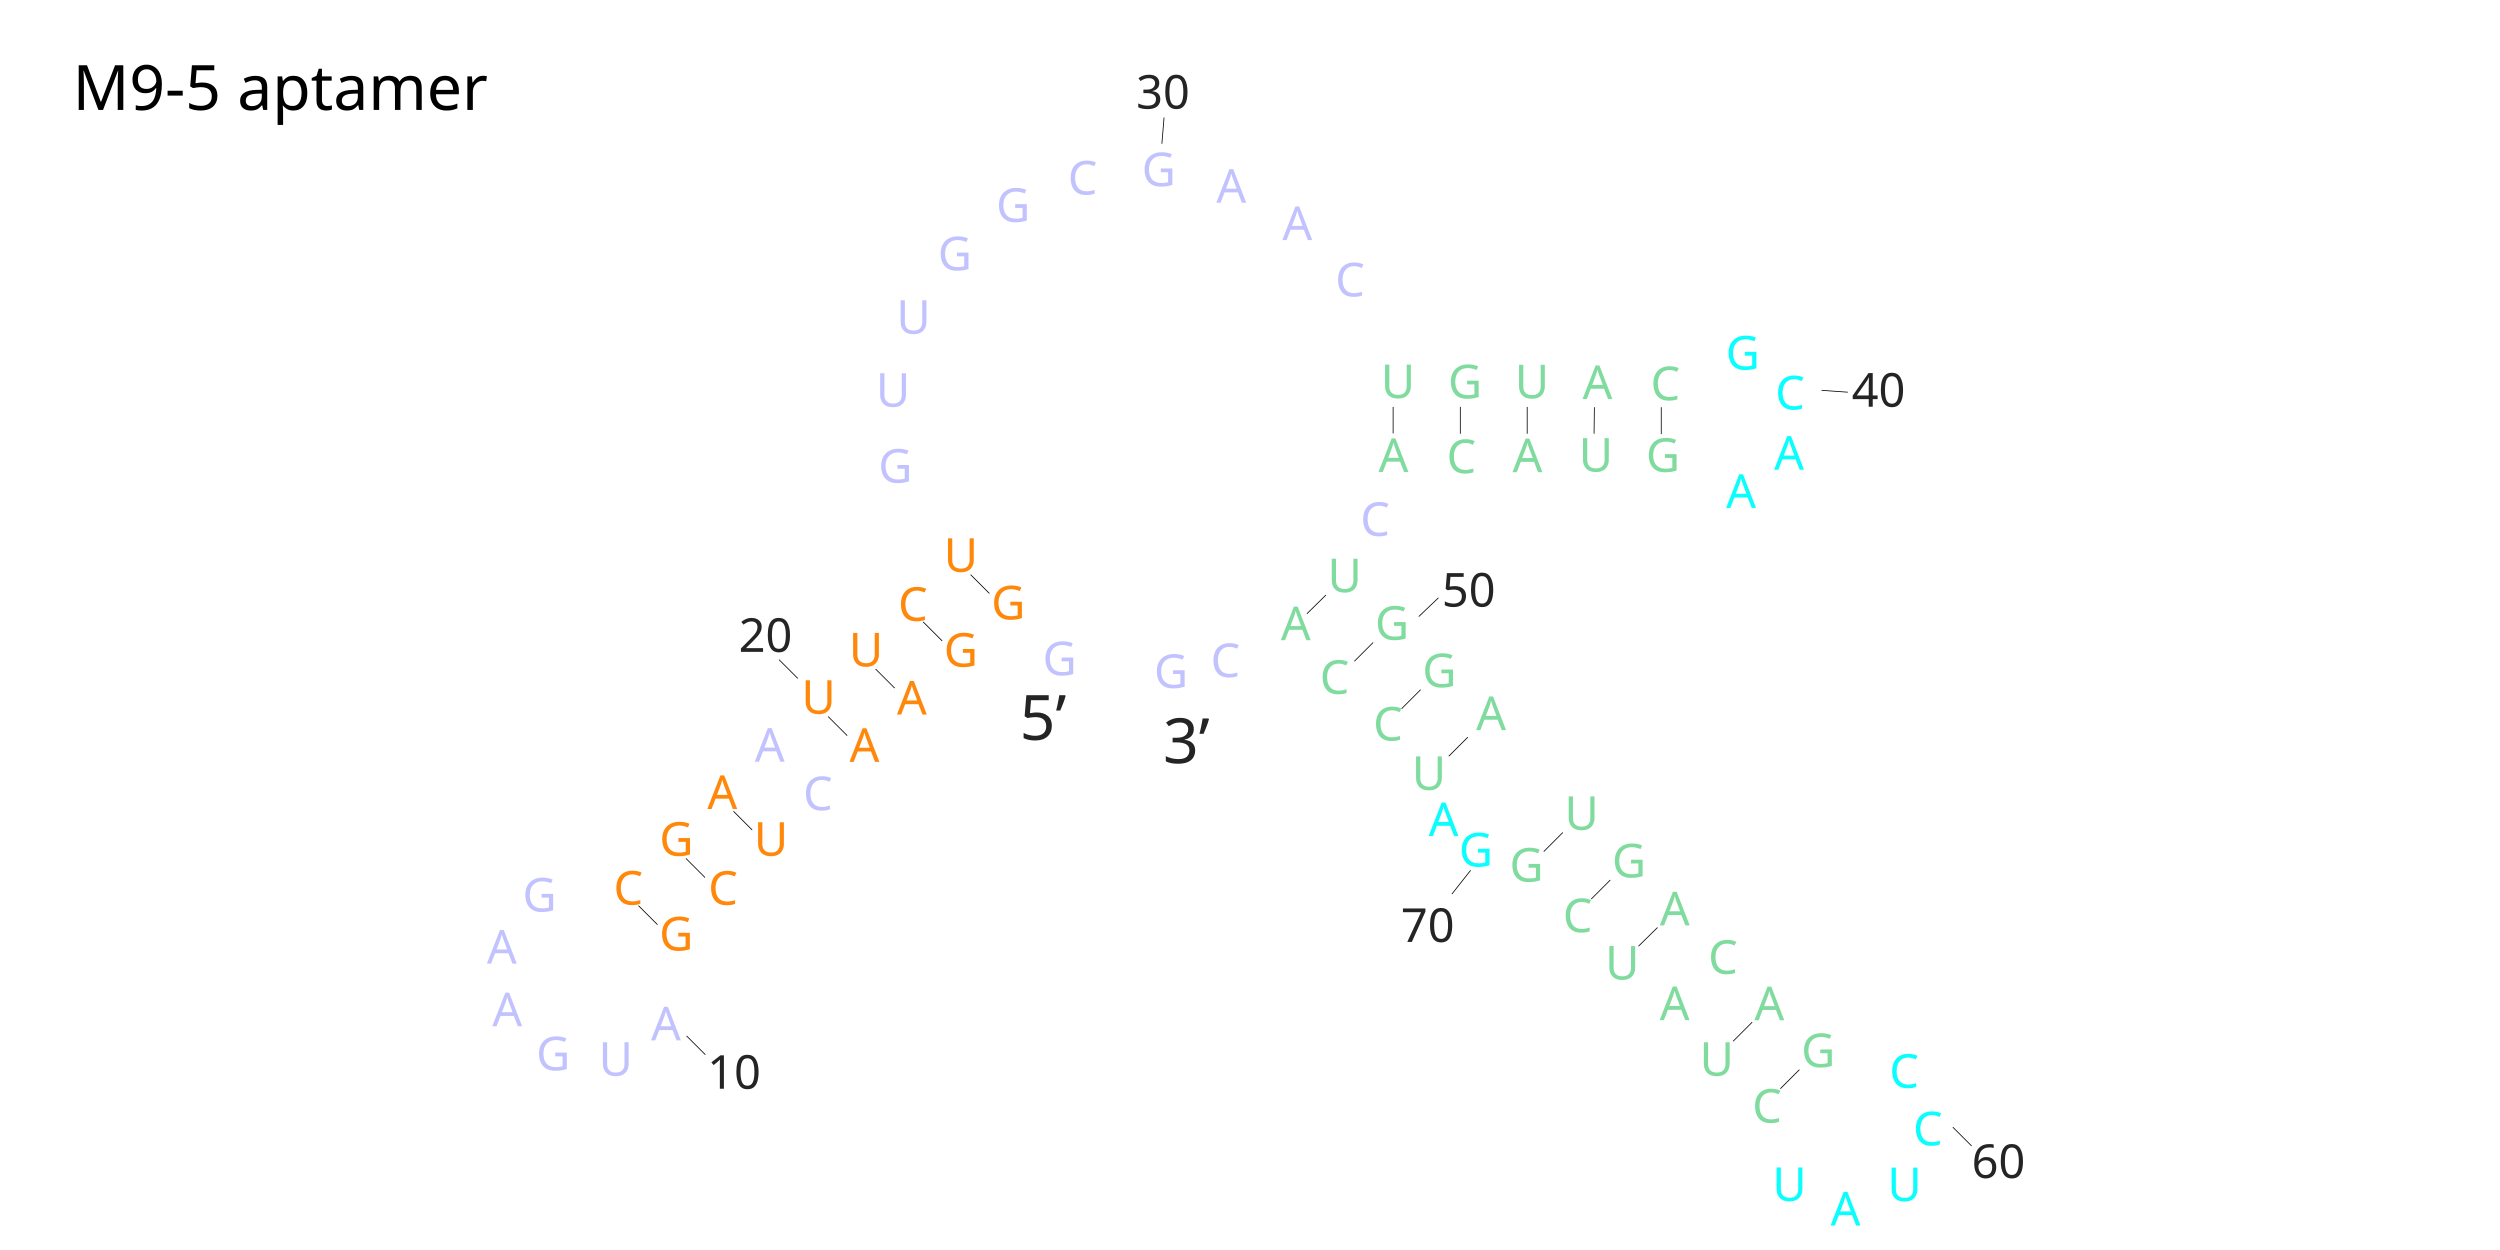
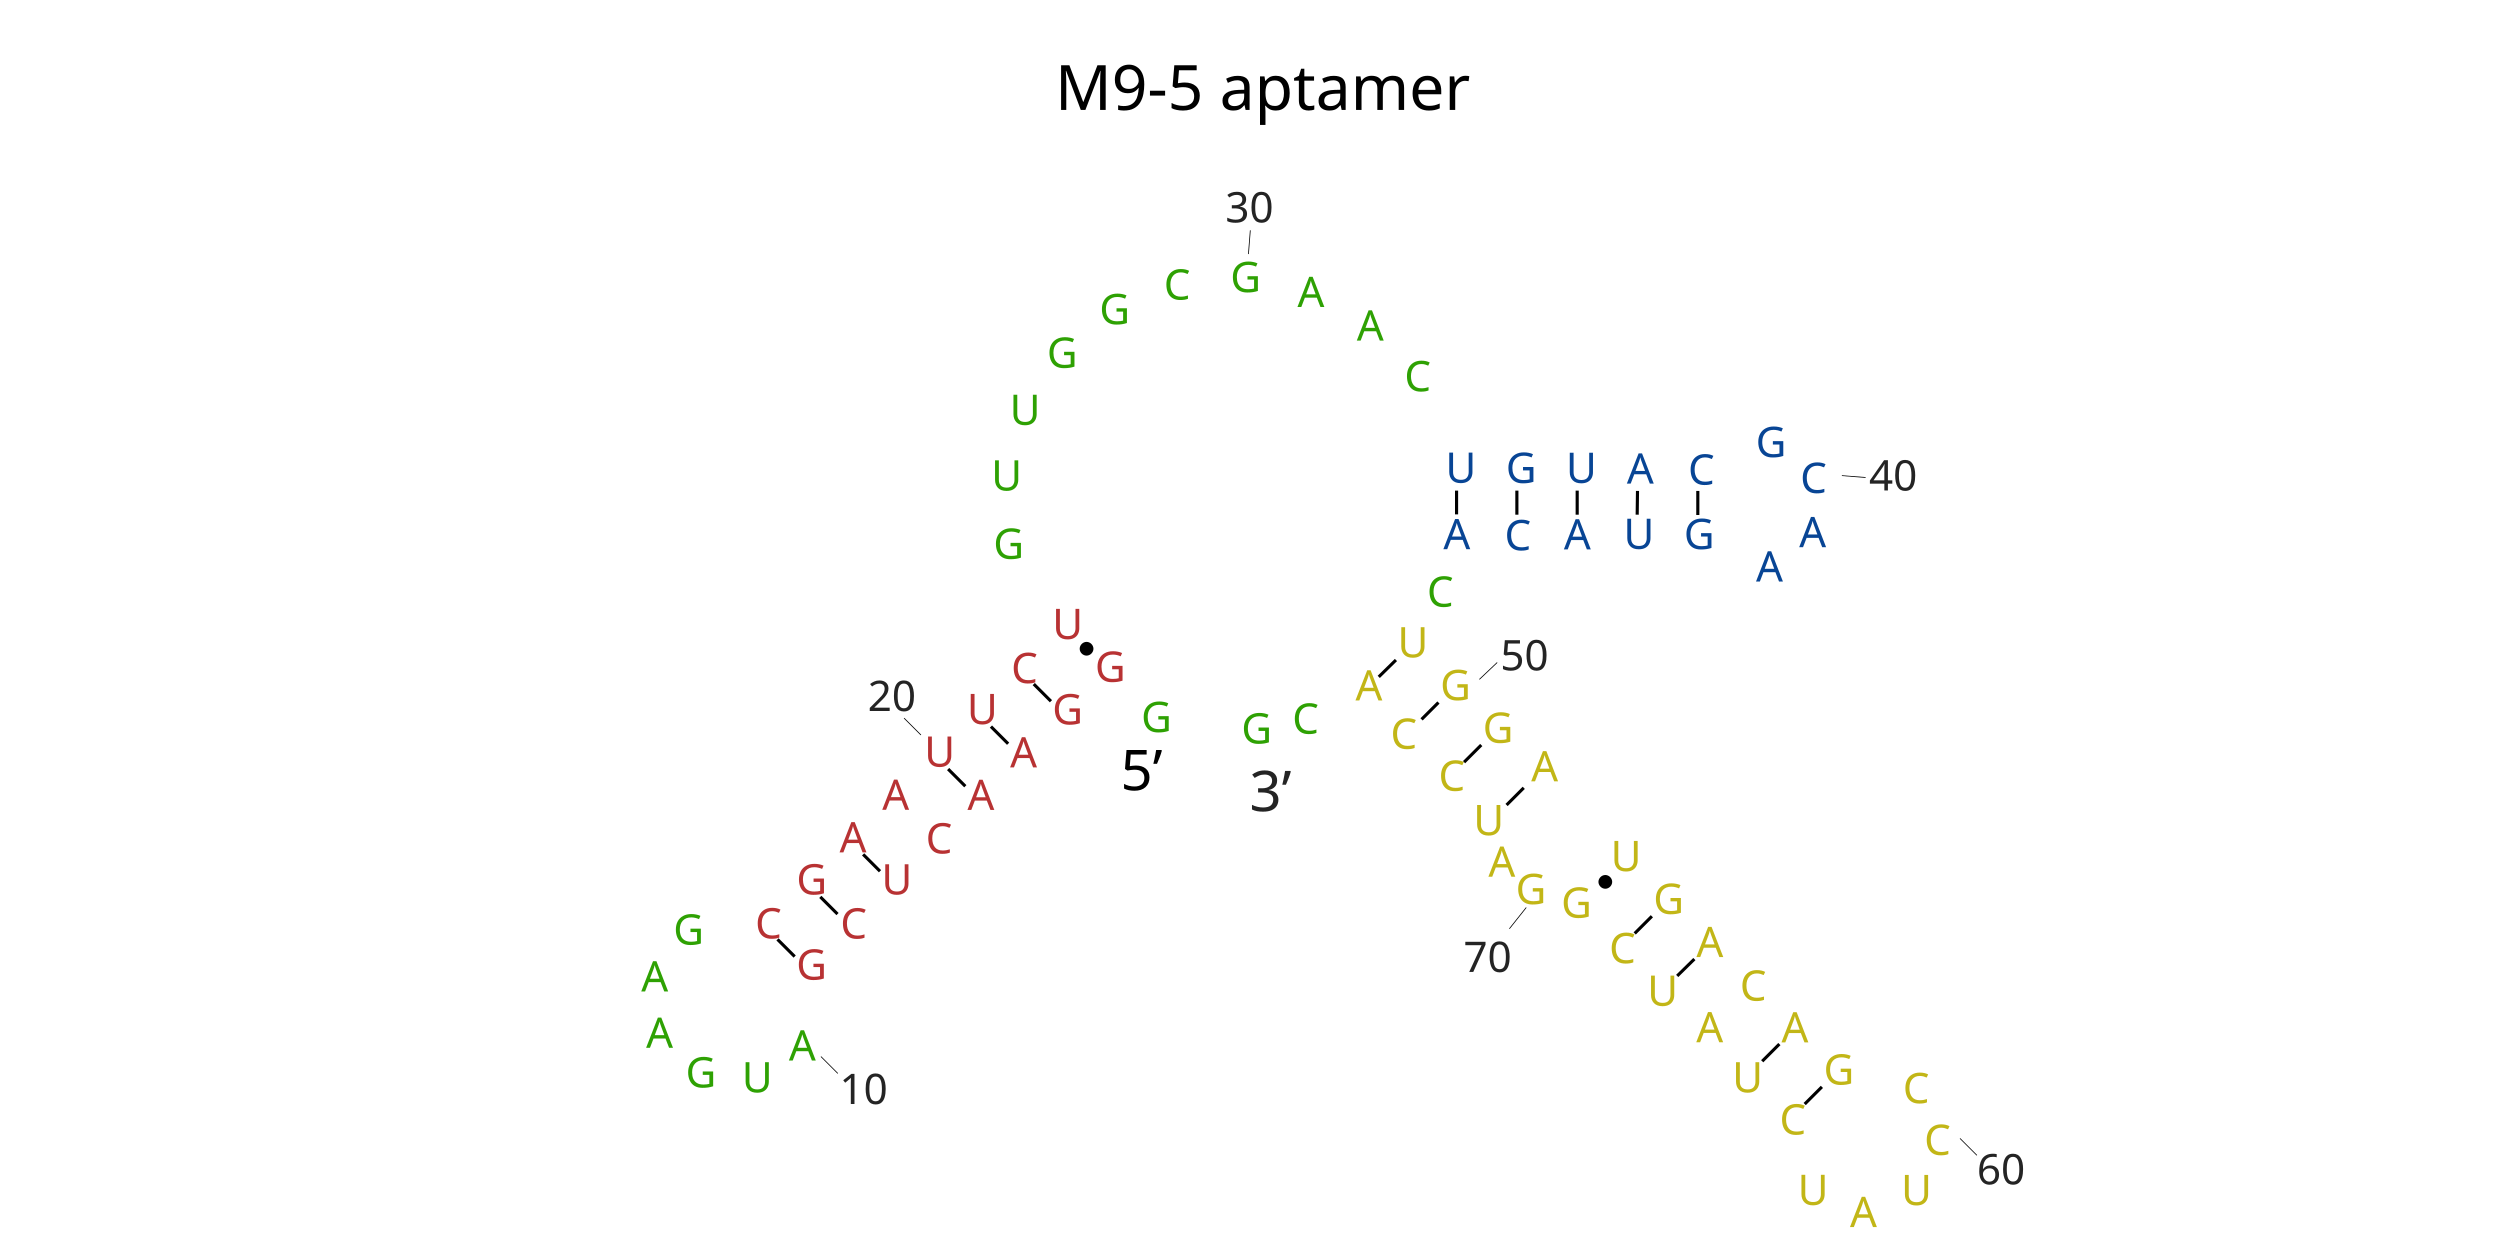
<svg xmlns="http://www.w3.org/2000/svg" version="1.1" id="图层_1" x="0px" y="0px" viewBox="0 0 800 400" style="enable-background:new 0 0 800 400;" xml:space="preserve">
  <style type="text/css">
- 	.st0{fill:none;stroke:#000000;stroke-width:0.25;stroke-miterlimit:10;}
- 	.st1{fill:#C2C2FF;}
+ 	.st0{fill:none;stroke:#000000;stroke-miterlimit:10;}
+ 	.st1{fill:#2EA103;}
	.st2{font-family:'ArialMT';}
- 	.st3{font-size:15px;}
- 	.st4{fill:#FF870A;}
- 	.st5{fill:#80DB9E;}
- 	.st6{fill:#09FEFE;}
- 	.st7{fill:#242424;}
- 	.st8{font-size:20px;}
+ 	.st3{font-size:13.493px;}
+ 	.st4{fill:#B83233;}
+ 	.st5{fill:#084595;}
+ 	.st6{fill:#C2B617;}
+ 	.st7{font-size:17.991px;}
+ 	.st8{fill:#242424;}
+ 	.st9{font-size:20px;}
+ 	.st10{fill:none;stroke:#000000;stroke-width:0.25;stroke-miterlimit:10;}
+ 	.st11{stroke:#000000;stroke-miterlimit:10;}
</style>
-   <line class="st0" x1="316.6" y1="189.9" x2="310.6" y2="183.9" />
-   <line class="st0" x1="301.5" y1="205.1" x2="295.4" y2="199" />
-   <line class="st0" x1="286.3" y1="220.2" x2="280.2" y2="214.1" />
-   <line class="st0" x1="271.1" y1="235.4" x2="265" y2="229.3" />
-   <line class="st0" x1="240.7" y1="265.6" x2="234.7" y2="259.6" />
-   <line class="st0" x1="225.6" y1="280.8" x2="219.5" y2="274.7" />
-   <line class="st0" x1="210.4" y1="295.9" x2="204.3" y2="289.8" />
-   <line class="st0" x1="445.8" y1="130.2" x2="445.8" y2="138.7" />
-   <line class="st0" x1="467.3" y1="130.2" x2="467.3" y2="138.8" />
-   <line class="st0" x1="488.7" y1="130.2" x2="488.7" y2="138.8" />
-   <line class="st0" x1="510.2" y1="130.3" x2="510.1" y2="138.8" />
-   <line class="st0" x1="531.6" y1="130.3" x2="531.6" y2="138.9" />
-   <line class="st0" x1="424.3" y1="190.4" x2="418.2" y2="196.4" />
-   <line class="st0" x1="439.4" y1="205.6" x2="433.4" y2="211.6" />
-   <line class="st0" x1="454.6" y1="220.7" x2="448.5" y2="226.8" />
-   <line class="st0" x1="469.7" y1="235.9" x2="463.6" y2="242" />
-   <line class="st0" x1="500.1" y1="266.4" x2="494" y2="272.5" />
-   <line class="st0" x1="515.3" y1="281.6" x2="509.2" y2="287.7" />
-   <line class="st0" x1="530.4" y1="296.8" x2="524.3" y2="302.8" />
-   <line class="st0" x1="560.7" y1="327.1" x2="554.6" y2="333.2" />
-   <line class="st0" x1="575.8" y1="342.3" x2="569.7" y2="348.4" />
-   <text transform="matrix(1 0 0 1 333.625 216.0763)" class="st1 st2 st3">G</text>
-   <text transform="matrix(1 0 0 1 317.1968 198.2016)" class="st4 st2 st3">G</text>
-   <text transform="matrix(1 0 0 1 302.0146 213.3409)" class="st4 st2 st3">G</text>
-   <text transform="matrix(1 0 0 1 287.0137 228.656)" class="st4 st2 st3">A</text>
-   <text transform="matrix(1 0 0 1 271.8359 243.791)" class="st4 st2 st3">A</text>
-   <text transform="matrix(1 0 0 1 256.9854 259.2536)" class="st1 st2 st3">C</text>
-   <text transform="matrix(1 0 0 1 241.2529 273.8364)" class="st4 st2 st3">U</text>
-   <text transform="matrix(1 0 0 1 226.627 289.5245)" class="st4 st2 st3">C</text>
-   <text transform="matrix(1 0 0 1 210.9414 304.1516)" class="st4 st2 st3">G</text>
-   <text transform="matrix(1 0 0 1 208.3164 332.9283)" class="st1 st2 st3">A</text>
-   <text transform="matrix(1 0 0 1 191.5781 344.2299)" class="st1 st2 st3">U</text>
-   <text transform="matrix(1 0 0 1 171.5693 342.4917)" class="st1 st2 st3">G</text>
-   <text transform="matrix(1 0 0 1 157.5283 328.4142)" class="st1 st2 st3">A</text>
-   <text transform="matrix(1 0 0 1 155.8027 308.3542)" class="st1 st2 st3">A</text>
-   <text transform="matrix(1 0 0 1 167.1953 291.6949)" class="st1 st2 st3">G</text>
-   <text transform="matrix(1 0 0 1 196.3135 289.4806)" class="st4 st2 st3">C</text>
-   <text transform="matrix(1 0 0 1 210.9873 273.8403)" class="st4 st2 st3">G</text>
-   <text transform="matrix(1 0 0 1 226.3438 258.8825)" class="st4 st2 st3">A</text>
-   <text transform="matrix(1 0 0 1 241.5234 243.7491)" class="st1 st2 st3">A</text>
-   <text transform="matrix(1 0 0 1 256.4766 228.3881)" class="st4 st2 st3">U</text>
-   <text transform="matrix(1 0 0 1 271.6543 213.2473)" class="st4 st2 st3">U</text>
-   <text transform="matrix(1 0 0 1 287.3853 198.666)" class="st4 st2 st3">C</text>
-   <text transform="matrix(1 0 0 1 302.0127 182.9776)" class="st4 st2 st3">U</text>
-   <text transform="matrix(1 0 0 1 281.0513 154.4479)" class="st1 st2 st3">G</text>
-   <text transform="matrix(1 0 0 1 280.3066 130.1512)" class="st1 st2 st3">U</text>
-   <text transform="matrix(1 0 0 1 286.8545 106.7935)" class="st1 st2 st3">U</text>
-   <text transform="matrix(1 0 0 1 300.0981 86.488)" class="st1 st2 st3">G</text>
-   <text transform="matrix(1 0 0 1 318.7573 70.9846)" class="st1 st2 st3">G</text>
-   <text transform="matrix(1 0 0 1 341.6875 62.2428)" class="st1 st2 st3">C</text>
-   <text transform="matrix(1 0 0 1 365.3433 59.5739)" class="st1 st2 st3">G</text>
-   <text transform="matrix(1 0 0 1 389.2329 64.8792)" class="st1 st2 st3">A</text>
-   <text transform="matrix(1 0 0 1 410.3442 76.8245)" class="st1 st2 st3">A</text>
-   <text transform="matrix(1 0 0 1 427.2695 94.843)" class="st1 st2 st3">C</text>
-   <text transform="matrix(1 0 0 1 441.8787 127.3837)" class="st5 st2 st3">U</text>
-   <text transform="matrix(1 0 0 1 463.3582 127.4598)" class="st5 st2 st3">G</text>
-   <text transform="matrix(1 0 0 1 484.7507 127.4456)" class="st5 st2 st3">U</text>
-   <text transform="matrix(1 0 0 1 506.4089 127.7012)" class="st5 st2 st3">A</text>
-   <text transform="matrix(1 0 0 1 528.1726 128.06)" class="st5 st2 st3">C</text>
-   <text transform="matrix(1 0 0 1 552.2427 118.2589)" class="st6 st2 st3">G</text>
-   <text transform="matrix(1 0 0 1 568.0708 131.0255)" class="st6 st2 st3">C</text>
-   <text transform="matrix(1 0 0 1 567.7163 150.3171)" class="st6 st2 st3">A</text>
-   <text transform="matrix(1 0 0 1 552.3584 162.5324)" class="st6 st2 st3">A</text>
-   <text transform="matrix(1 0 0 1 526.6924 150.9853)" class="st5 st2 st3">G</text>
-   <text transform="matrix(1 0 0 1 505.2139 150.9094)" class="st5 st2 st3">U</text>
-   <text transform="matrix(1 0 0 1 484.0049 151.1055)" class="st5 st2 st3">A</text>
-   <text transform="matrix(1 0 0 1 462.8936 151.4011)" class="st5 st2 st3">C</text>
-   <text transform="matrix(1 0 0 1 441.1318 151.042)" class="st5 st2 st3">A</text>
-   <text transform="matrix(1 0 0 1 435.2939 171.4901)" class="st1 st2 st3">C</text>
-   <text transform="matrix(1 0 0 1 424.8198 189.4964)" class="st5 st2 st3">U</text>
-   <text transform="matrix(1 0 0 1 440.001 204.7243)" class="st5 st2 st3">G</text>
-   <text transform="matrix(1 0 0 1 455.1348 219.9027)" class="st5 st2 st3">G</text>
-   <text transform="matrix(1 0 0 1 472.3735 233.6208)" class="st5 st2 st3">A</text>
-   <text transform="matrix(1 0 0 1 500.6445 265.5421)" class="st5 st2 st3">U</text>
-   <text transform="matrix(1 0 0 1 515.8242 280.7664)" class="st5 st2 st3">G</text>
-   <text transform="matrix(1 0 0 1 531.1396 296.1247)" class="st5 st2 st3">A</text>
-   <text transform="matrix(1 0 0 1 546.6016 311.6317)" class="st5 st2 st3">C</text>
-   <text transform="matrix(1 0 0 1 561.4102 326.4824)" class="st5 st2 st3">A</text>
-   <text transform="matrix(1 0 0 1 576.3701 341.4809)" class="st5 st2 st3">G</text>
-   <text transform="matrix(1 0 0 1 604.5762 348.0944)" class="st6 st2 st3">C</text>
-   <text transform="matrix(1 0 0 1 612.1709 366.5045)" class="st6 st2 st3">C</text>
-   <text transform="matrix(1 0 0 1 603.9707 384.3441)" class="st6 st2 st3">U</text>
-   <text transform="matrix(1 0 0 1 585.7832 392.1656)" class="st6 st2 st3">A</text>
-   <text transform="matrix(1 0 0 1 567.168 384.2914)" class="st6 st2 st3">U</text>
-   <text transform="matrix(1 0 0 1 560.7 359.2424)" class="st5 st2 st3">C</text>
-   <text transform="matrix(1 0 0 1 543.8911 344.2299)" class="st5 st2 st3">U</text>
-   <text transform="matrix(1 0 0 1 531.0957 326.4385)" class="st5 st2 st3">A</text>
-   <text transform="matrix(1 0 0 1 513.6592 313.4462)" class="st5 st2 st3">U</text>
-   <text transform="matrix(1 0 0 1 500.1 298.2934)" class="st5 st2 st3">C</text>
-   <text transform="matrix(1 0 0 1 483.0347 282.118)" class="st5 st2 st3">G</text>
-   <text transform="matrix(1 0 0 1 466.8398 277.2762)" class="st6 st2 st3">G</text>
-   <text transform="matrix(1 0 0 1 457.1494 267.5612)" class="st6 st2 st3">A</text>
-   <text transform="matrix(1 0 0 1 451.793 252.7599)" class="st5 st2 st3">U</text>
-   <text transform="matrix(1 0 0 1 439.4 236.973)" class="st5 st2 st3">C</text>
-   <text transform="matrix(1 0 0 1 422.3177 222.0318)" class="st5 st2 st3">C</text>
-   <text transform="matrix(1 0 0 1 409.8623 204.8564)" class="st5 st2 st3">A</text>
-   <text transform="matrix(1 0 0 1 387.3809 216.6619)" class="st1 st2 st3">C</text>
-   <text transform="matrix(1 0 0 1 369.2686 220.1427)" class="st1 st2 st3">G</text>
-   <text transform="matrix(1 0 0 1 326.2896 236.7534)" class="st7 st2 st8">5’</text>
-   <text transform="matrix(1 0 0 1 372.1562 244.1957)" class="st7 st2 st8">3’</text>
-   <text transform="matrix(1 0 0 1 226.3208 348.4002)" class="st7 st2 st3">10</text>
-   <text transform="matrix(1 0 0 1 236.3774 208.5999)" class="st7 st2 st3">20</text>
-   <text transform="matrix(1 0 0 1 363.5746 34.7669)" class="st7 st2 st3">30</text>
-   <text transform="matrix(1 0 0 1 592.5554 130.1516)" class="st7 st2 st3">40</text>
-   <text transform="matrix(1 0 0 1 461.4075 194.1161)" class="st7 st2 st3">50</text>
-   <text transform="matrix(1 0 0 1 630.9301 376.9582)" class="st7 st2 st3">60</text>
-   <text transform="matrix(1 0 0 1 448.287 301.42)" class="st7 st2 st3">70</text>
-   <text transform="matrix(1 0 0 1 23.2534 35.173)" class="st2 st8">M9-5 aptamer</text>
-   <line class="st0" x1="225.7" y1="337.5" x2="219.7" y2="331.5" />
-   <line class="st0" x1="255.3" y1="217.1" x2="249.3" y2="211.1" />
-   <line class="st0" x1="371.8" y1="46" x2="372.5" y2="37.6" />
-   <line class="st0" x1="591.3" y1="125.5" x2="582.9" y2="124.9" />
-   <line class="st0" x1="454" y1="197.3" x2="460.3" y2="191.3" />
-   <line class="st0" x1="464.6" y1="286.1" x2="470.6" y2="278.5" />
-   <line class="st0" x1="630.9" y1="366.7" x2="624.9" y2="360.7" />
+   <line class="st0" x1="336.3" y1="224.4" x2="330.8" y2="218.9" />
+   <line class="st0" x1="322.6" y1="238" x2="317.1" y2="232.5" />
+   <line class="st0" x1="308.9" y1="251.6" x2="303.4" y2="246.1" />
+   <line class="st0" x1="281.6" y1="278.8" x2="276.2" y2="273.4" />
+   <line class="st0" x1="268" y1="292.5" x2="262.5" y2="287" />
+   <line class="st0" x1="254.3" y1="306.1" x2="248.8" y2="300.6" />
+   <line class="st0" x1="466.1" y1="157" x2="466.1" y2="164.6" />
+   <line class="st0" x1="485.4" y1="157" x2="485.4" y2="164.7" />
+   <line class="st0" x1="504.7" y1="157" x2="504.7" y2="164.7" />
+   <line class="st0" x1="524" y1="157.1" x2="523.9" y2="164.7" />
+   <line class="st0" x1="543.3" y1="157.1" x2="543.3" y2="164.8" />
+   <line class="st0" x1="446.7" y1="211.2" x2="441.2" y2="216.6" />
+   <line class="st0" x1="460.3" y1="224.8" x2="454.9" y2="230.2" />
+   <line class="st0" x1="474" y1="238.4" x2="468.5" y2="243.9" />
+   <line class="st0" x1="487.6" y1="252.1" x2="482.1" y2="257.6" />
+   <line class="st0" x1="528.6" y1="293.2" x2="523.1" y2="298.7" />
+   <line class="st0" x1="542.2" y1="306.9" x2="536.7" y2="312.3" />
+   <line class="st0" x1="569.4" y1="334.1" x2="563.9" y2="339.6" />
+   <line class="st0" x1="583" y1="347.8" x2="577.5" y2="353.3" />
+   <text transform="matrix(1 0 0 1 365.1611 234.252)" class="st1 st2 st3">G</text>
+   <text transform="matrix(1 0 0 1 350.3833 218.1729)" class="st4 st2 st3">G</text>
+   <text transform="matrix(1 0 0 1 336.7261 231.791)" class="st4 st2 st3">G</text>
+   <text transform="matrix(1 0 0 1 323.2314 245.5684)" class="st4 st2 st3">A</text>
+   <text transform="matrix(1 0 0 1 309.5781 259.1826)" class="st4 st2 st3">A</text>
+   <text transform="matrix(1 0 0 1 296.2192 273.0928)" class="st4 st2 st3">C</text>
+   <text transform="matrix(1 0 0 1 282.0674 286.2109)" class="st4 st2 st3">U</text>
+   <text transform="matrix(1 0 0 1 268.9102 300.3232)" class="st4 st2 st3">C</text>
+   <text transform="matrix(1 0 0 1 254.7998 313.4814)" class="st4 st2 st3">G</text>
+   <text transform="matrix(1 0 0 1 252.4385 339.3672)" class="st1 st2 st3">A</text>
+   <text transform="matrix(1 0 0 1 237.3818 349.5342)" class="st1 st2 st3">U</text>
+   <text transform="matrix(1 0 0 1 219.3823 347.9707)" class="st1 st2 st3">G</text>
+   <text transform="matrix(1 0 0 1 206.752 335.3066)" class="st1 st2 st3">A</text>
+   <text transform="matrix(1 0 0 1 205.1992 317.2617)" class="st1 st2 st3">A</text>
+   <text transform="matrix(1 0 0 1 215.4478 302.2754)" class="st1 st2 st3">G</text>
+   <text transform="matrix(1 0 0 1 241.6416 300.2832)" class="st4 st2 st3">C</text>
+   <text transform="matrix(1 0 0 1 254.8413 286.2139)" class="st4 st2 st3">G</text>
+   <text transform="matrix(1 0 0 1 268.6553 272.7588)" class="st4 st2 st3">A</text>
+   <text transform="matrix(1 0 0 1 282.3105 259.1455)" class="st4 st2 st3">A</text>
+   <text transform="matrix(1 0 0 1 295.7617 245.3271)" class="st4 st2 st3">U</text>
+   <text transform="matrix(1 0 0 1 309.415 231.707)" class="st4 st2 st3">U</text>
+   <text transform="matrix(1 0 0 1 323.5659 218.5898)" class="st4 st2 st3">C</text>
+   <text transform="matrix(1 0 0 1 336.7241 204.4775)" class="st4 st2 st3">U</text>
+   <text transform="matrix(1 0 0 1 317.8682 178.8135)" class="st1 st2 st3">G</text>
+   <text transform="matrix(1 0 0 1 317.1982 156.957)" class="st1 st2 st3">U</text>
+   <text transform="matrix(1 0 0 1 323.0884 135.9453)" class="st1 st2 st3">U</text>
+   <text transform="matrix(1 0 0 1 335.002 117.6792)" class="st1 st2 st3">G</text>
+   <text transform="matrix(1 0 0 1 351.7871 103.7329)" class="st1 st2 st3">G</text>
+   <text transform="matrix(1 0 0 1 372.4141 95.8691)" class="st1 st2 st3">C</text>
+   <text transform="matrix(1 0 0 1 393.6938 93.4683)" class="st1 st2 st3">G</text>
+   <text transform="matrix(1 0 0 1 415.1836 98.2407)" class="st1 st2 st3">A</text>
+   <text transform="matrix(1 0 0 1 434.1748 108.9863)" class="st1 st2 st3">A</text>
+   <text transform="matrix(1 0 0 1 449.4004 125.1953)" class="st1 st2 st3">C</text>
+   <text transform="matrix(1 0 0 1 462.542 154.4673)" class="st5 st2 st3">U</text>
+   <text transform="matrix(1 0 0 1 481.8643 154.5361)" class="st5 st2 st3">G</text>
+   <text transform="matrix(1 0 0 1 501.1084 154.5234)" class="st5 st2 st3">U</text>
+   <text transform="matrix(1 0 0 1 520.5908 154.7529)" class="st5 st2 st3">A</text>
+   <text transform="matrix(1 0 0 1 540.1689 155.0757)" class="st5 st2 st3">C</text>
+   <text transform="matrix(1 0 0 1 561.8213 146.2593)" class="st5 st2 st3">G</text>
+   <text transform="matrix(1 0 0 1 576.0596 157.7437)" class="st5 st2 st3">C</text>
+   <text transform="matrix(1 0 0 1 575.7412 175.0977)" class="st5 st2 st3">A</text>
+   <text transform="matrix(1 0 0 1 561.9258 186.0859)" class="st5 st2 st3">A</text>
+   <text transform="matrix(1 0 0 1 538.8369 175.6987)" class="st5 st2 st3">G</text>
+   <text transform="matrix(1 0 0 1 519.5156 175.6304)" class="st5 st2 st3">U</text>
+   <text transform="matrix(1 0 0 1 500.4375 175.8066)" class="st5 st2 st3">A</text>
+   <text transform="matrix(1 0 0 1 481.4463 176.0728)" class="st5 st2 st3">C</text>
+   <text transform="matrix(1 0 0 1 461.8701 175.7495)" class="st5 st2 st3">A</text>
+   <text transform="matrix(1 0 0 1 456.6191 194.144)" class="st1 st2 st3">C</text>
+   <text transform="matrix(1 0 0 1 447.1963 210.3418)" class="st6 st2 st3">U</text>
+   <text transform="matrix(1 0 0 1 460.8535 224.04)" class="st6 st2 st3">G</text>
+   <text transform="matrix(1 0 0 1 474.4668 237.6943)" class="st6 st2 st3">G</text>
+   <text transform="matrix(1 0 0 1 489.9746 250.0342)" class="st6 st2 st3">A</text>
+   <text transform="matrix(1 0 0 1 515.4053 278.749)" class="st6 st2 st3">U</text>
+   <text transform="matrix(1 0 0 1 529.0605 292.4443)" class="st6 st2 st3">G</text>
+   <text transform="matrix(1 0 0 1 542.8379 306.2607)" class="st6 st2 st3">A</text>
+   <text transform="matrix(1 0 0 1 556.7471 320.21)" class="st6 st2 st3">C</text>
+   <text transform="matrix(1 0 0 1 570.0684 333.5693)" class="st6 st2 st3">A</text>
+   <text transform="matrix(1 0 0 1 583.5254 347.0605)" class="st6 st2 st3">G</text>
+   <text transform="matrix(1 0 0 1 608.8984 353.0098)" class="st6 st2 st3">C</text>
+   <text transform="matrix(1 0 0 1 615.7305 369.5713)" class="st6 st2 st3">C</text>
+   <text transform="matrix(1 0 0 1 608.3535 385.6191)" class="st6 st2 st3">U</text>
+   <text transform="matrix(1 0 0 1 591.9932 392.6553)" class="st6 st2 st3">A</text>
+   <text transform="matrix(1 0 0 1 575.248 385.5713)" class="st6 st2 st3">U</text>
+   <text transform="matrix(1 0 0 1 569.4297 363.0381)" class="st6 st2 st3">C</text>
+   <text transform="matrix(1 0 0 1 554.3086 349.5342)" class="st6 st2 st3">U</text>
+   <text transform="matrix(1 0 0 1 542.7988 333.5293)" class="st6 st2 st3">A</text>
+   <text transform="matrix(1 0 0 1 527.1133 321.8418)" class="st6 st2 st3">U</text>
+   <text transform="matrix(1 0 0 1 514.916 308.2109)" class="st6 st2 st3">C</text>
+   <text transform="matrix(1 0 0 1 499.5645 293.6602)" class="st6 st2 st3">G</text>
+   <text transform="matrix(1 0 0 1 484.9961 289.3047)" class="st6 st2 st3">G</text>
+   <text transform="matrix(1 0 0 1 476.2793 280.5654)" class="st6 st2 st3">A</text>
+   <text transform="matrix(1 0 0 1 471.4609 267.251)" class="st6 st2 st3">U</text>
+   <text transform="matrix(1 0 0 1 460.3125 253.0498)" class="st6 st2 st3">C</text>
+   <text transform="matrix(1 0 0 1 444.9463 239.6094)" class="st6 st2 st3">C</text>
+   <text transform="matrix(1 0 0 1 433.7412 224.1592)" class="st6 st2 st3">A</text>
+   <text transform="matrix(1 0 0 1 413.5176 234.7783)" class="st1 st2 st3">C</text>
+   <text transform="matrix(1 0 0 1 397.2251 237.9102)" class="st1 st2 st3">G</text>
+   <text transform="matrix(1 0 0 1 358.5625 252.8525)" class="st2 st7">5’</text>
+   <text transform="matrix(1 0 0 1 399.8223 259.5469)" class="st8 st2 st7">3’</text>
+   <text transform="matrix(1 0 0 1 268.6348 353.2852)" class="st8 st2 st3">10</text>
+   <text transform="matrix(1 0 0 1 277.6812 227.5264)" class="st8 st2 st3">20</text>
+   <text transform="matrix(1 0 0 1 392.103 71.1528)" class="st8 st2 st3">30</text>
+   <text transform="matrix(1 0 0 1 598.085 156.9575)" class="st8 st2 st3">40</text>
+   <text transform="matrix(1 0 0 1 480.1094 214.4971)" class="st8 st2 st3">50</text>
+   <text transform="matrix(1 0 0 1 632.6055 378.9746)" class="st8 st2 st3">60</text>
+   <text transform="matrix(1 0 0 1 468.3066 311.0234)" class="st8 st2 st3">70</text>
+   <text transform="matrix(1 0 0 1 337.6143 35.173)" class="st2 st9">M9-5 aptamer</text>
+   <line class="st10" x1="268.1" y1="343.5" x2="262.7" y2="338.1" />
+   <line class="st10" x1="294.7" y1="235.2" x2="289.3" y2="229.8" />
+   <line class="st10" x1="399.5" y1="81.3" x2="400.1" y2="73.7" />
+   <line class="st10" x1="597" y1="152.8" x2="589.4" y2="152.2" />
+   <line class="st10" x1="473.4" y1="217.4" x2="479.1" y2="212" />
+   <line class="st10" x1="483" y1="297.2" x2="488.4" y2="290.4" />
+   <line class="st10" x1="632.6" y1="369.7" x2="627.2" y2="364.3" />
+   <path class="st11" d="M347.7,209.3L347.7,209.3c-0.9,0-1.7-0.8-1.7-1.7l0,0c0-0.9,0.8-1.7,1.7-1.7l0,0c0.9,0,1.7,0.8,1.7,1.7l0,0  C349.4,208.5,348.6,209.3,347.7,209.3z" />
+   <path class="st11" d="M513.7,283.9L513.7,283.9c-0.9,0-1.7-0.8-1.7-1.7l0,0c0-0.9,0.8-1.7,1.7-1.7l0,0c0.9,0,1.7,0.8,1.7,1.7l0,0  C515.4,283.1,514.6,283.9,513.7,283.9z" />
</svg>
